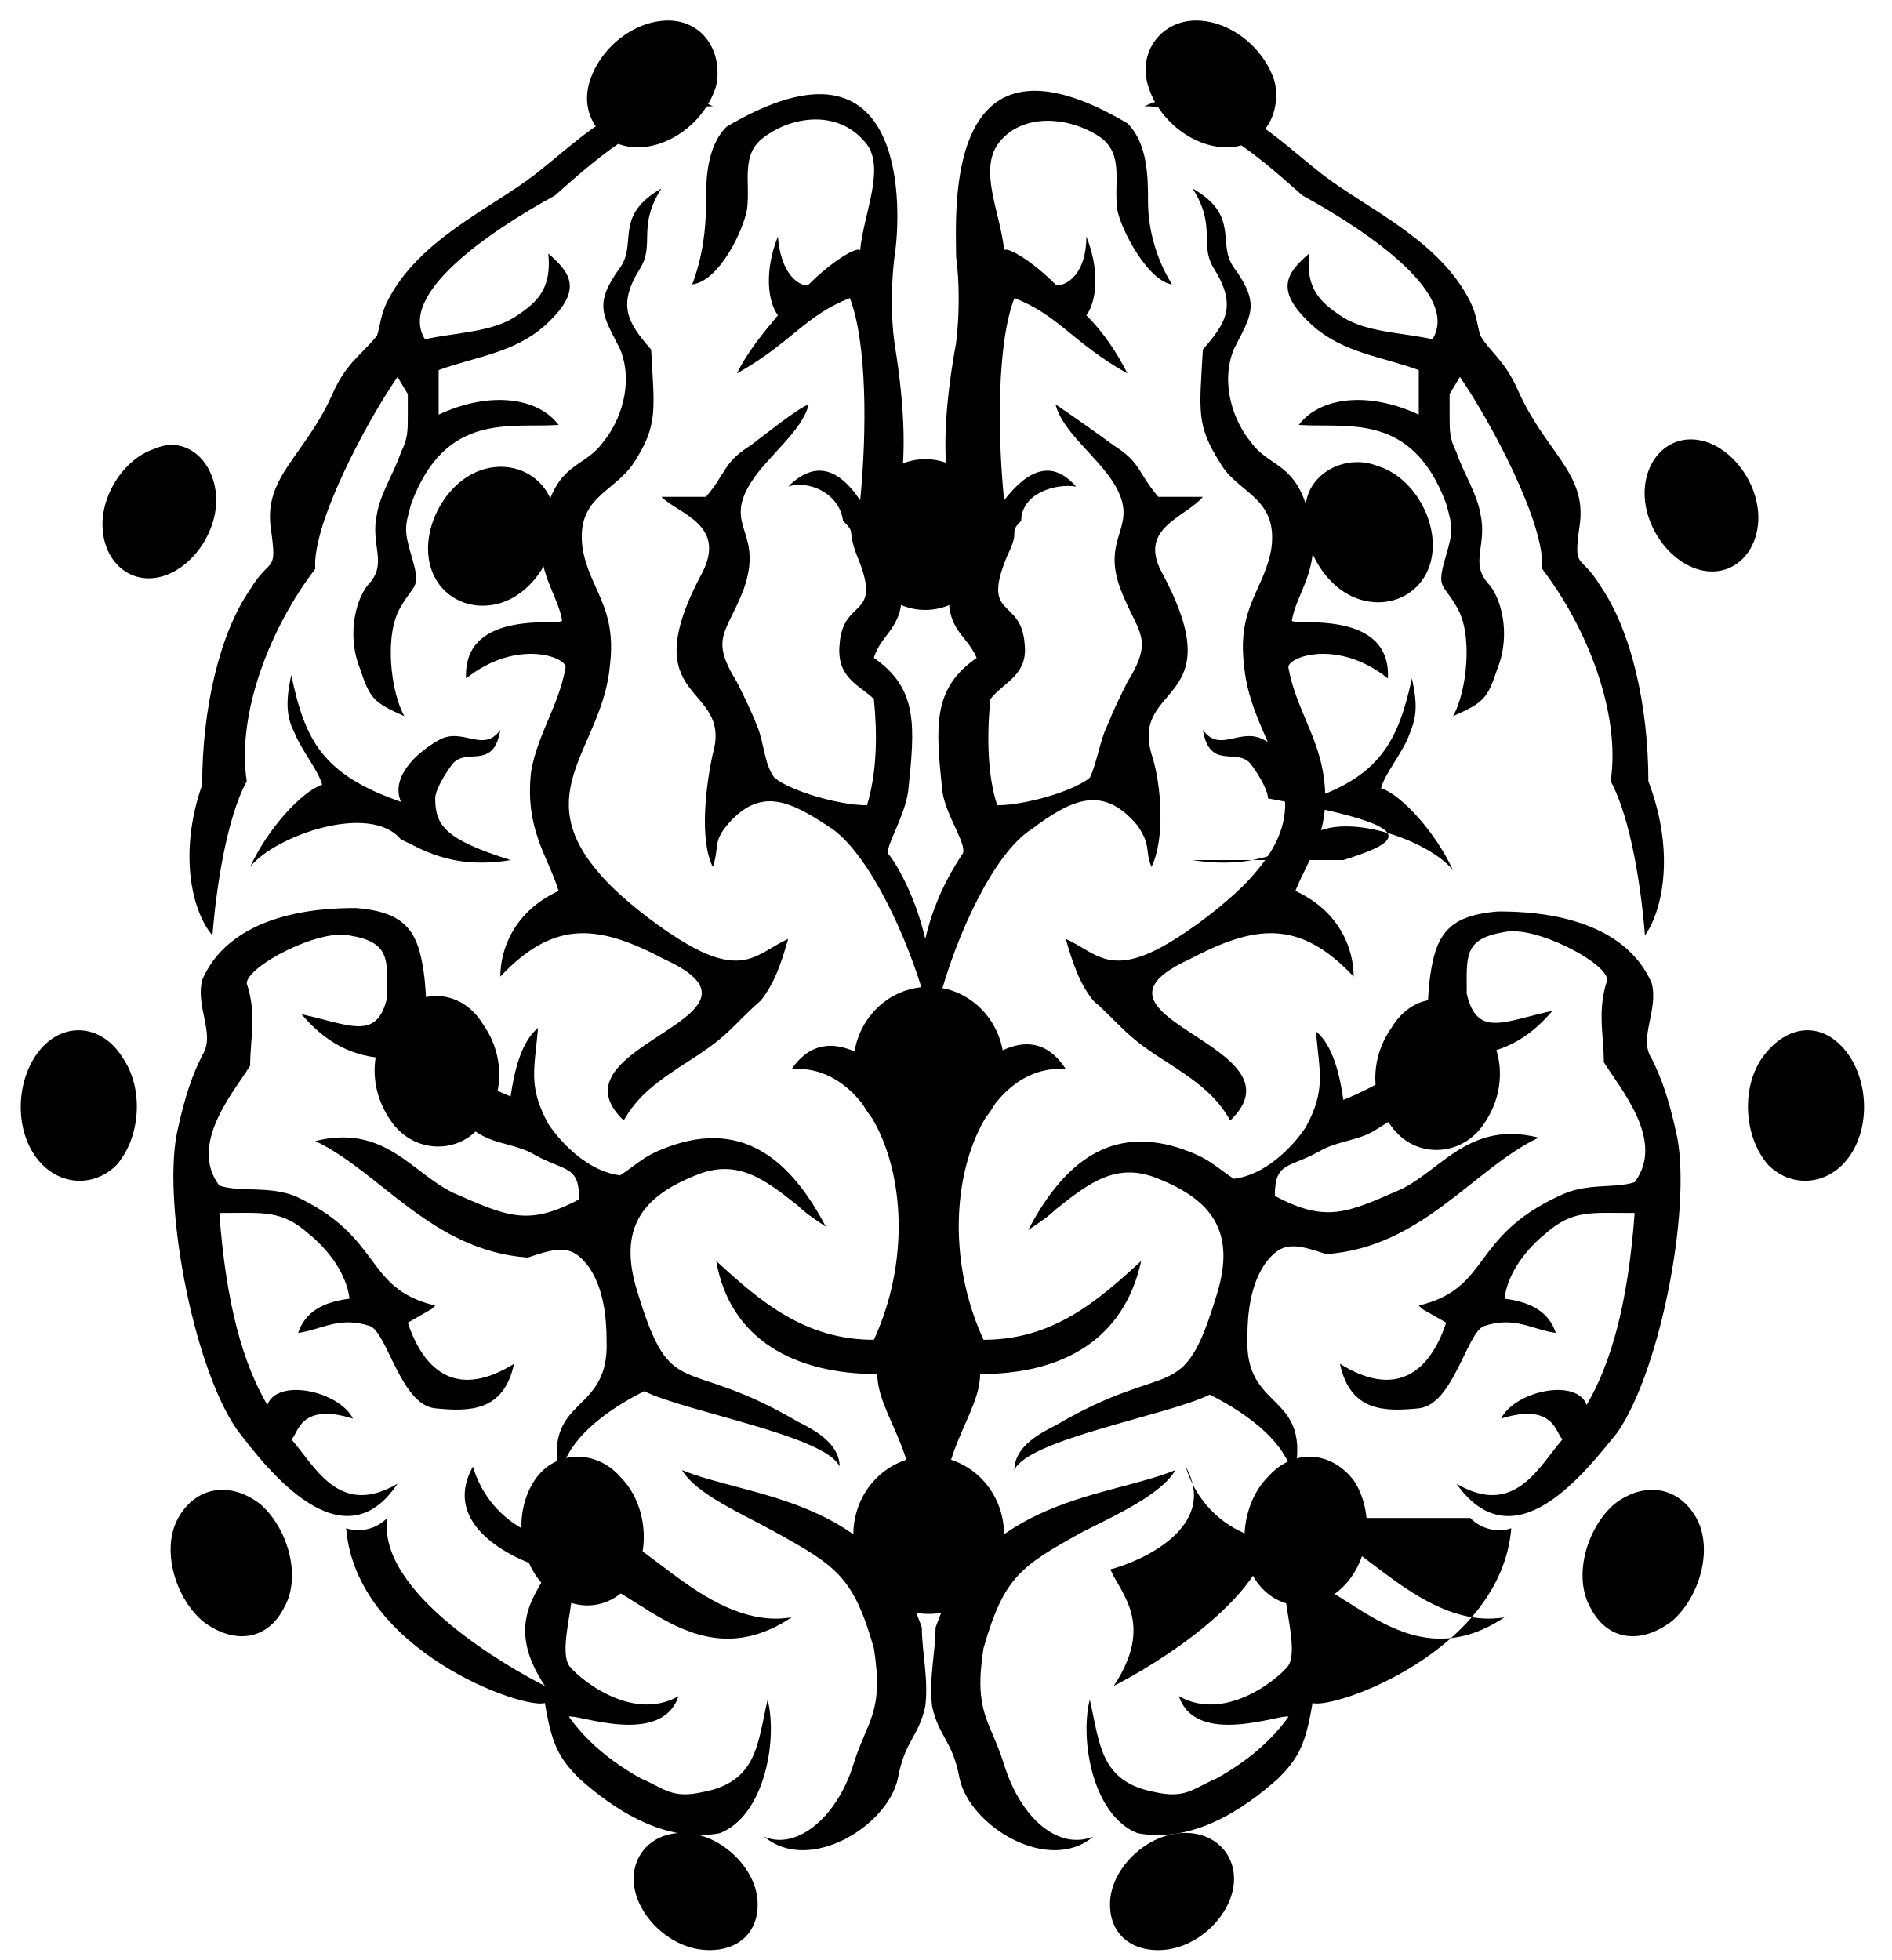
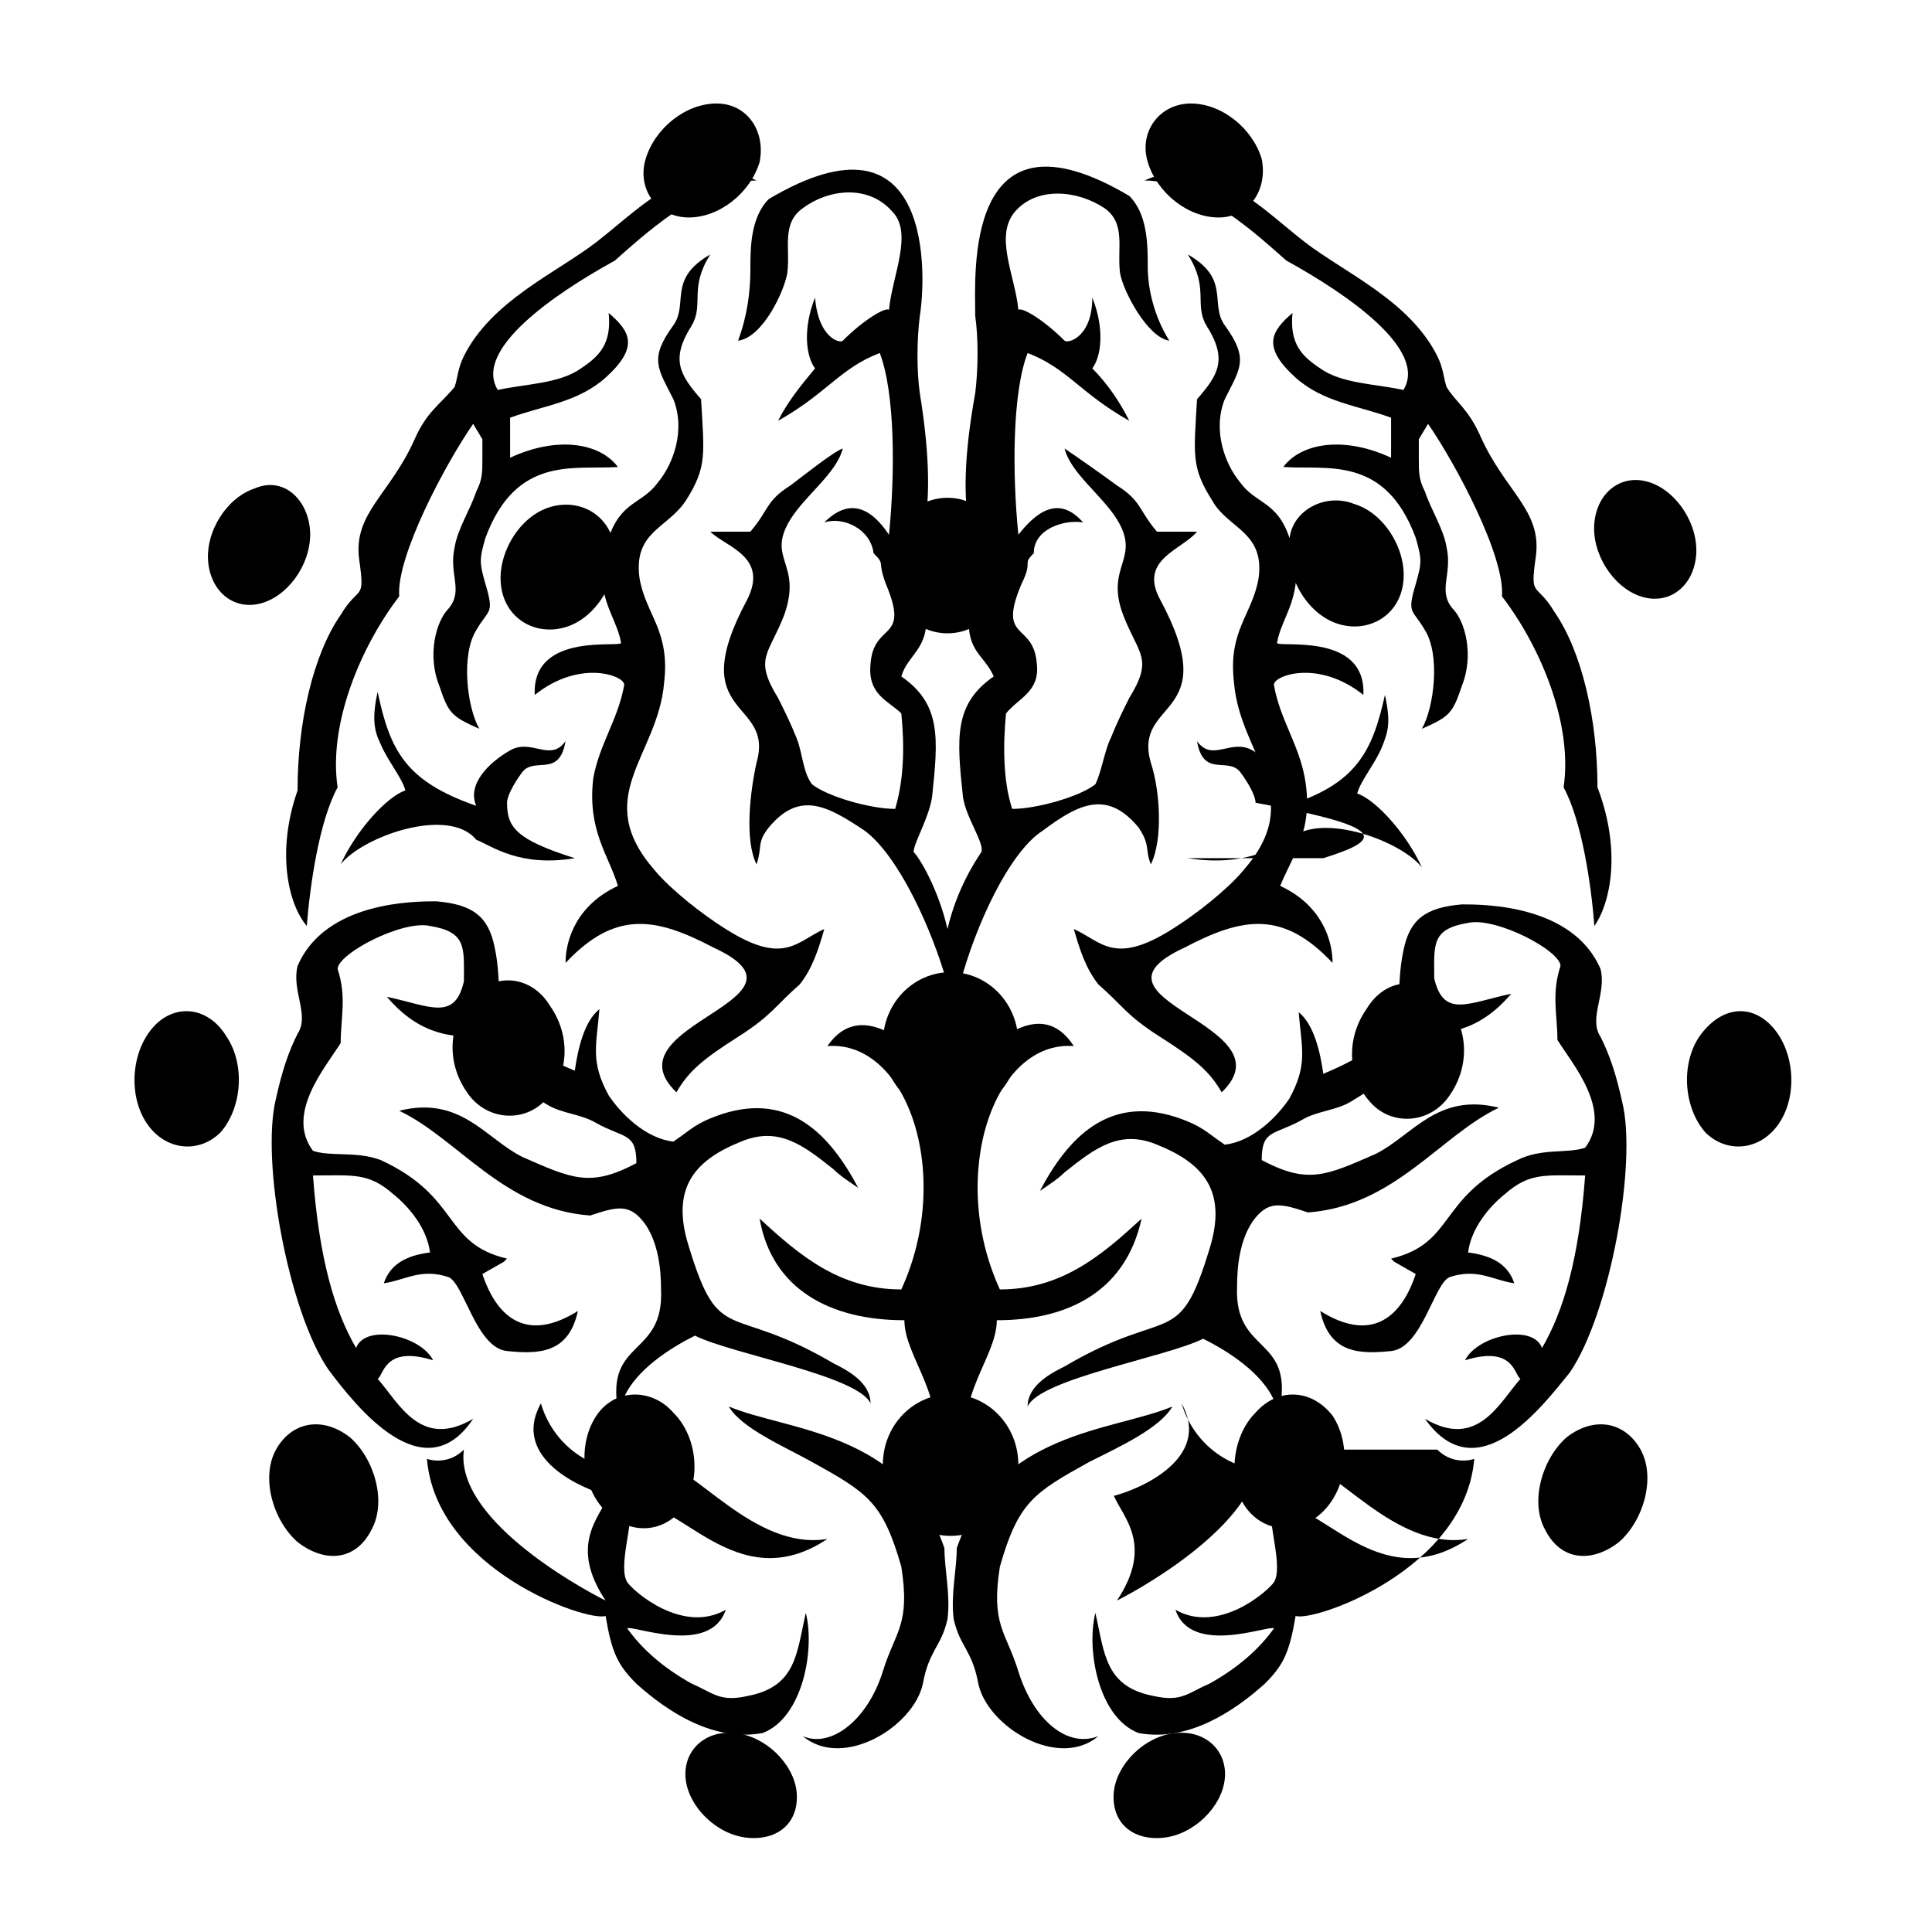
- <svg xmlns="http://www.w3.org/2000/svg" viewBox="-0.6 -0.6 55.2 57.2" aria-label="NEMAR" role="img">
+ <svg xmlns="http://www.w3.org/2000/svg" viewBox="-4.36 -3.36 62.72 62.72" aria-label="NEMAR" role="img">
  <g fill="#000000">
    <path d="M32.3 3c.6.6.6 1.6.6 2.3 0 .7.2 1.6.7 2.4-.7-.1-1.5-1.6-1.6-2.2-.1-.8.2-1.6-.5-2.1-.9-.6-2.2-.7-2.9.1-.7.8 0 2.1.1 3.2.1-.1.8.3 1.5 1 .1.1.9-.1.9-1.4.4 1 .3 1.9 0 2.3.5.5.9 1.1 1.2 1.7-1.6-.9-2-1.7-3.3-2.2-.5 1.3-.5 3.9-.3 5.9.7-.9 1.4-1.2 2.1-.4-.6-.1-1.6.2-1.6 1-.4.4 0 .2-.4 1-.8 1.9.4 1.2.5 2.6.1.9-.6 1.1-1 1.6-.1 1-.1 2.2.2 3.1.8 0 2.2-.4 2.7-.8.2-.4.3-1.1.5-1.5.2-.5.4-.9.6-1.3.8-1.3.3-1.4-.2-2.7-.6-1.6.6-1.8-.2-3.1-.5-.8-1.5-1.5-1.7-2.3.3.2 1.3.9 1.7 1.2.8.5.7.8 1.3 1.5h1.3c-.5.6-1.9.9-1.2 2.2 2.1 3.9-.9 3.2-.3 5.3.3.9.4 2.5 0 3.3-.2-.5 0-.6-.4-1.2-1-1.2-1.9-.8-3.1.1-1.1.7-2.2 3.1-2.7 5 0 .5-.1.9-.2 1.4v.2-.1.1-.2c-.1-.5-.2-1-.2-1.4-.5-1.8-1.6-4.2-2.7-5-1.2-.8-2.1-1.3-3.1-.1-.4.5-.2.6-.4 1.2-.4-.8-.2-2.4 0-3.3.6-2.1-2.4-1.4-.3-5.3.7-1.4-.7-1.7-1.2-2.2H20c.6-.7.5-1 1.3-1.5.4-.3 1.4-1.1 1.7-1.2-.2.8-1.2 1.5-1.7 2.3-.8 1.3.4 1.4-.2 3.1-.5 1.3-1 1.4-.2 2.7.2.4.4.8.6 1.3.2.5.2 1.1.5 1.5.5.4 1.9.8 2.7.8.3-1 .3-2.1.2-3.1-.4-.4-1.1-.6-1-1.6.1-1.4 1.3-.7.5-2.6-.3-.8 0-.6-.4-1-.1-.8-1-1.2-1.6-1 .8-.8 1.5-.5 2.1.4.2-2 .2-4.6-.3-5.9-1.3.5-1.7 1.3-3.3 2.2.3-.6.7-1.1 1.2-1.7-.3-.4-.4-1.3 0-2.3.1 1.3.8 1.5.9 1.4.7-.7 1.4-1.1 1.5-1 .1-1.1.8-2.5.1-3.2-.8-.9-2.1-.7-2.9-.1-.7.5-.4 1.3-.5 2.1-.1.6-.8 2.1-1.6 2.2.3-.8.4-1.6.4-2.3 0-.7 0-1.7.6-2.3 5.4-3.2 5.1 2.6 4.9 3.8-.1.8-.1 1.8 0 2.5.7 4.3-.2 5-.1 6 0 .4.3.7.3 1.2.1 1.1-.6 1.3-.8 2 1.3.9 1.2 2 1 3.9-.1.7-.6 1.5-.6 1.8.2.2.8 1.2 1.1 2.5.3-1.3.9-2.2 1.1-2.5.1-.3-.5-1.1-.6-1.8-.2-1.9-.3-3 1-3.9-.3-.7-.9-.8-.8-2 0-.5.3-.8.3-1.2.1-1-.9-1.6-.1-6 .1-.8.1-1.8 0-2.5 0-1.3-.4-7.1 5-3.9zM10.7 43.7c-.4.4-.9.4-1.2.3.3 3.6 5.2 5.3 5.8 5.1.2 1.2.4 1.6 1 2.2 1 .9 2.5 1.9 4.1 1.6 1.3-.5 1.7-2.7 1.4-3.9-.3 1.3-.3 2.4-1.9 2.7-.9.2-1.1-.1-1.8-.4-.9-.5-1.6-1.1-2.1-1.8.2-.1 2.7.9 3.2-.6-1.4.8-3-.6-3.2-.9-.3-.5.2-1.9.1-2.5 1.5-.4 3.4 3.1 6.4 1.1-2.4.4-4.4-2.5-5.4-2.4-1.6.6-3.4-.3-3.9-2-1 1.8 1.4 2.8 2.2 3-.3.7-1.3 1.6-.1 3.4-1-.5-4.9-2.7-4.6-4.9z" />
    <path d="M11 42.7c-1.7 1-2.4-.5-3.1-1.3.2-.1.2-1.1 1.8-.6-.4-.8-2.2-1.2-2.5-.4-.7-1.2-1.2-2.9-1.4-5.6 1.3 0 1.8-.1 2.6.6.5.4 1.1 1.1 1.2 1.9-.8.1-1.3.4-1.5 1 .7-.1 1.2-.5 2.1-.2.5.2.9 2.3 1.9 2.4 1 .1 2 .1 2.3-1.3-1.6 1-2.6.3-3.1-1.2l.7-.4.1-.1c-2.1-.5-1.5-2-4.1-3.2-.8-.3-1.6-.1-2.2-.3-.9-1.2.4-2.7.9-3.5 0-.8.2-1.5-.1-2.4 0-.5 2.1-1.6 3-1.4 1.2.2 1.1.7 1.1 1.8-.3 1.3-1.1.8-2.5.5 1.1 1.3 2.2 1.3 3 1.3.6 1.2.9 1.4 2.2 2.2.5.3 1.1.3 1.6.6.9.5 1.3.3 1.3 1.3-1.5.8-2.1.5-3.7-.2-1.2-.6-2-2-4-1.5 1.9.9 3.4 3.2 6.2 3.4.9-.3 1.3-.4 1.8.3.4.6.5 1.4.5 2.1.1 2.2-1.8 1.6-1.4 3.9l.2-.4c.4-.9 1.5-1.6 2.3-2 1.2.6 5.3 1.3 5.7 2.2 0-.7-.8-1.1-1.2-1.3-3.4-2-3.7-.5-4.7-3.8-.6-1.9.2-2.8 1.7-3.4 1.2-.5 2 .1 3 .9.2.2.5.4.8.6-.9-1.7-2.2-3.1-4.4-2.4-.9.3-1 .5-1.6.9-.9-.1-1.7-.9-2.1-1.5-.6-1.1-.4-1.6-.3-2.8-.5.4-.7 1.3-.8 2-3.1-1.3-2.2-2.1-2.6-4-.2-1-.7-1.4-1.9-1.5-.7 0-3.6 0-4.5 2.1-.2.8.4 1.6 0 2.2-.3.6-.5 1.2-.7 2.1-.5 2 .4 6.9 1.7 8.8.9 1.2 3.1 4 4.7 1.6zM5.6 26.7c.1-1.3.4-3.4 1-4.5-.3-2 .7-4.5 2-6.2-.1-1.3 1.5-4.3 2.4-5.6l.3.5v.6c0 .5 0 .7-.2 1.1-.2.6-.6 1.2-.7 1.8-.2.9.3 1.4-.2 2-.4.4-.7 1.5-.3 2.5.3.9.4 1 1.3 1.4-.4-.7-.6-2.4-.1-3.2.4-.7.6-.5.3-1.5-.2-.7-.2-.8 0-1.5 1-2.7 2.9-2.2 4.3-2.3-.6-.8-2-1-3.5-.3v-1.3c1.1-.4 2.2-.5 3.1-1.3 1.1-1 .8-1.5.1-2.1.1 1-.3 1.4-.9 1.8-.7.5-1.8.5-2.7.7-.8-1.3 1.8-3.1 3.8-4.2.8-.7 2.8-2.6 4.6-2.6-.8-.4-1.9-.2-2.4 0-1.1.5-1.9 1.3-2.8 2-1.3 1-3.4 1.9-4.3 3.7-.2.4-.2.7-.3 1-.5.6-.9.8-1.3 1.7-.8 1.8-2 2.4-1.8 3.9.2 1.4 0 .8-.6 1.8-.9 1.3-1.4 3.5-1.4 5.7-.7 2-.3 3.7.3 4.4z" />
    <path d="M21.7 53c1.3 1.1 3.6-.3 3.9-1.7.2-1.1.6-1.2.8-2.1.1-.8-.1-1.6-.1-2.3-1.3-3.8-5.1-3.8-7-4.6.4.7 1.8 1.3 2.7 1.8 1.8 1 2.3 1.3 2.9 3.4.3 1.9-.2 2.1-.6 3.4-.5 1.6-1.7 2.5-2.6 2.1zM25.9 43.8c.3-.3.5-.7.6-1.2.1.5.3.9.6 1.2-.5-1.8.9-3.1.9-4.3 2.4 0 4.2-1 4.7-3.3-1.3 1.2-2.6 2.3-4.6 2.3-1.7-3.7-.2-8.1 2.4-7.9-1.1-1.7-2.7.1-3.1.3-.4.4-.7.8-.9 1.4-.2-.5-.4-.9-.9-1.4-.4-.2-2-1.9-3.1-.3 2.6-.2 4.1 4.2 2.4 7.9-2 0-3.3-1.1-4.6-2.3.4 2.3 2.3 3.3 4.7 3.3 0 1.2 1.4 2.5.9 4.3z" />
    <path d="M26.5 41.2c-.2-1.7-.2-1.8 0-2.3.2.5.2.6 0 2.3zM14.3 24.5c-1.9-.6-2.2-1-2.2-1.8 0-.2.2-.6.5-1 .4-.5 1.2.2 1.4-1-.5.7-1.1-.1-1.8.3s-1.4 1.1-1.1 1.8C8.8 22 8.3 21 7.9 19.1c-.2.9-.1 1.3.1 1.7.2.5.7 1.1.8 1.5-.6.2-1.6 1.3-2.1 2.4.7-.9 3.5-1.9 4.4-.8.5.2 1.4.9 3.2.6z" />
    <path d="M15.7 25.4c-1.3.6-1.7 1.7-1.7 2.5 1.6-1.7 2.9-1.5 4.8-.5 3.7 1.7-3.5 2.5-1.2 4.7.4-.7.9-1.1 2-1.8s1.2-1 2-1.7c.4-.5.6-1.1.8-1.8-.9.4-1.3 1.2-3.2 0-.8-.5-1.8-1.3-2.3-1.9-2.1-2.4.1-3.7.3-6.1.2-1.7-.6-2.2-.8-3.4-.2-1.5.9-1.6 1.5-2.5.7-1.1.6-1.5.5-3.3-.7-.8-1-1.3-.3-2.4.4-.7-.1-1.2.6-2.3-1.4.8-.7 1.6-1.2 2.3-.8 1.1-.5 1.4 0 2.4.4 1 0 2.1-.5 2.7-.5.7-1.2.6-1.6 1.8-.7-.2-1.6-.7-2.3-.2.4.2 1.8.1 2.1 1.7.1.8.5 1.3.6 1.9.1.2-2.9-.4-2.8 1.7 1.5-1.2 3-.6 2.9-.3-.2 1.1-.8 1.9-1 3-.2 1.7.5 2.5.8 3.5zM42.3 43.7c.4.4.9.4 1.2.3-.3 3.6-5.2 5.3-5.8 5.1-.2 1.2-.4 1.6-1 2.2-1 .9-2.5 1.9-4.1 1.6-1.3-.5-1.7-2.7-1.4-3.9.3 1.3.3 2.4 1.9 2.7.9.2 1.1-.1 1.8-.4.9-.5 1.6-1.1 2.1-1.8-.2-.1-2.7.9-3.2-.6 1.4.8 3-.6 3.2-.9.3-.5-.2-1.9-.1-2.5 1.5-.4 3.4 3.1 6.4 1.1-2.4.4-4.4-2.5-5.4-2.4-1.6.6-3.4-.3-3.9-2 1 1.8-1.4 2.8-2.2 3 .3.7 1.3 1.6.1 3.4 1-.5 4.8-2.7 4.6-4.9z" />
    <path d="M41.9 42.7c1.7 1 2.4-.5 3.1-1.3-.2-.1-.2-1.1-1.8-.6.4-.8 2.2-1.2 2.5-.4.7-1.2 1.2-2.9 1.4-5.6-1.3 0-1.8-.1-2.6.6-.5.4-1.1 1.1-1.2 1.9.8.1 1.3.4 1.5 1-.7-.1-1.2-.5-2.1-.2-.5.2-.9 2.3-1.9 2.4-1 .1-2 .1-2.3-1.3 1.6 1 2.6.3 3.1-1.2l-.7-.4-.1-.1c2.1-.5 1.5-2 4.1-3.2.8-.4 1.6-.2 2.2-.4.9-1.2-.4-2.7-.9-3.5 0-.8-.2-1.5.1-2.4 0-.5-2.1-1.6-3-1.4-1.2.2-1.1.7-1.1 1.8.3 1.3 1.1.8 2.5.5-1.1 1.3-2.2 1.3-3 1.3-.6 1.2-.9 1.4-2.2 2.2-.5.3-1.1.3-1.6.6-.9.5-1.3.3-1.3 1.3 1.5.8 2.1.5 3.7-.2 1.2-.6 2-2 4-1.5-1.9.9-3.4 3.2-6.2 3.4-.9-.3-1.3-.4-1.8.3-.4.6-.5 1.4-.5 2.1-.1 2.2 1.8 1.6 1.4 3.9l-.2-.2c-.4-.9-1.5-1.6-2.3-2-1.2.6-5.3 1.3-5.7 2.2 0-.7.8-1.1 1.2-1.3 3.4-2 3.7-.5 4.7-3.8.6-1.9-.2-2.8-1.7-3.4-1.2-.5-2 .1-3 .9-.2.2-.5.4-.8.6.9-1.7 2.2-3.1 4.4-2.4.9.3 1 .5 1.6.9.9-.1 1.7-.9 2.1-1.5.6-1.1.4-1.6.3-2.8.5.4.7 1.3.8 2 3.1-1.3 2.2-2.1 2.6-4 .2-1 .7-1.4 1.9-1.5.7 0 3.6 0 4.5 2.1.2.8-.4 1.6 0 2.2.3.6.5 1.2.7 2.1.5 2-.4 6.9-1.7 8.8-.9 1.1-3 3.9-4.7 1.5zM47.4 26.7c-.1-1.3-.4-3.4-1-4.5.3-2-.7-4.5-2-6.2.1-1.3-1.5-4.3-2.4-5.6l-.3.5v.6c0 .5 0 .7.2 1.1.2.6.6 1.2.7 1.8.2.9-.3 1.4.2 2 .4.4.7 1.5.3 2.5-.3.9-.4 1-1.3 1.4.4-.7.6-2.4.1-3.2-.4-.7-.6-.5-.3-1.5.2-.7.2-.8 0-1.5-1-2.7-2.9-2.2-4.3-2.3.6-.8 2-1 3.5-.3v-1.3c-1.1-.4-2.2-.5-3.1-1.3-1.1-1-.8-1.5-.1-2.1-.1 1 .3 1.4.9 1.8.7.5 1.8.5 2.7.7.8-1.3-1.8-3.1-3.8-4.2-.8-.7-2.8-2.6-4.6-2.6.8-.4 1.9-.2 2.4 0 1.1.5 1.9 1.3 2.8 2 1.3 1 3.4 1.9 4.3 3.7.2.4.2.7.3 1 .3.5.7.7 1.1 1.6.8 1.8 2 2.4 1.8 3.9-.2 1.4 0 .8.6 1.8.9 1.3 1.4 3.5 1.4 5.7.8 2.1.4 3.8-.1 4.5z" />
    <path d="M31.3 53c-1.3 1.1-3.6-.3-3.9-1.7-.2-1.1-.6-1.2-.8-2.1-.1-.8.1-1.6.1-2.3 1.3-3.8 5.1-3.8 7-4.6-.4.7-1.7 1.3-2.7 1.8-1.8 1-2.3 1.3-2.9 3.4-.3 1.9.2 2.1.6 3.4.5 1.6 1.6 2.5 2.6 2.1zM38.6 24.5c1.9-.6 2.2-1-2.2-1.8 0-.2-.2-.6-.5-1-.4-.5-1.2.2-1.4-1 .5.7 1.1-.1 1.8.3s1.4 1.1 1.1 1.8c2.3-.7 2.8-1.8 3.2-3.6.2.9.1 1.2-.1 1.7s-.7 1.1-.8 1.5c.6.2 1.6 1.3 2.1 2.4-.7-.9-3.5-1.9-4.4-.8-.4.1-1.3.8-3.2.5z" />
    <path d="M37.2 25.4c1.3.6 1.7 1.7 1.7 2.5-1.6-1.7-2.9-1.5-4.8-.5-3.7 1.7 3.5 2.5 1.2 4.7-.4-.7-.9-1.1-2-1.8s-1.2-1-2-1.7c-.4-.5-.6-1.1-.8-1.8.9.4 1.3 1.2 3.2 0 .8-.5 1.8-1.3 2.3-1.9 2.1-2.4-.1-3.7-.3-6.1-.2-1.7.6-2.2.8-3.4.2-1.5-1-1.6-1.5-2.5-.7-1.1-.6-1.5-.5-3.3.7-.8 1-1.3.3-2.4-.4-.7.1-1.2-.6-2.3 1.4.8.7 1.6 1.2 2.3.8 1.1.5 1.4 0 2.4-.4 1 0 2.1.5 2.7.5.7 1.2.6 1.6 1.8.7-.2 1.6-.7 2.3-.2-.4.2-1.8.1-2.1 1.7-.1.8-.5 1.3-.6 1.9-.1.2 2.9-.4 2.8 1.7-1.5-1.2-3-.6-2.9-.3.2 1.1.8 1.9 1 3 .3 1.7-.4 2.5-.8 3.5z" />
  </g>
  <g fill="#000000" opacity="1">
    <path d="M26.5 41.9c1.2 0 2.2 1 2.2 2.3s-1 2.3-2.2 2.3-2.2-1-2.2-2.3 1-2.3 2.2-2.3zM26.5 28.2c1.2 0 2.2 1 2.2 2.3s-1 2.3-2.2 2.3-2.2-1-2.2-2.3 1-2.3 2.2-2.3zM26.4 12.8c1.1 0 2 1 2 2.2s-.9 2.2-2 2.2-2-1-2-2.2.9-2.2 2-2.2zM18.9 0c-1 0-2 .8-2.3 1.8S17 3.7 18 3.7c1 0 2-.8 2.3-1.8.2-1-.4-1.9-1.4-1.9zM34.3 0c1 0 2 .8 2.3 1.8.2 1-.4 1.9-1.4 1.9s-2-.8-2.3-1.8.4-1.9 1.4-1.9zM4.6 43.7c-.5.9-.1 2.3.7 3 .9.7 1.9.6 2.4-.4.5-.9.1-2.3-.7-3-.9-.7-1.9-.5-2.4.4zM17.9 54.4c.1.9 1 1.8 2 1.9 1 .1 1.7-.5 1.6-1.5-.1-.9-1-1.8-2-1.9-1-.1-1.7.6-1.6 1.5zM35.4 54.4c-.1.9-1 1.8-2 1.9-1 .1-1.7-.5-1.6-1.5.1-.9 1-1.8 2-1.9 1-.1 1.7.6 1.6 1.5zM48.9 43.7c.5.9.1 2.3-.7 3-.9.7-1.9.6-2.4-.4-.5-.9-.1-2.3.7-3 .9-.7 1.9-.5 2.4.4zM13.5 13.1c-1 .3-1.7 1.5-1.6 2.5.1 1.1 1.1 1.7 2.1 1.4 1-.3 1.7-1.5 1.6-2.5-.1-1.1-1.1-1.7-2.1-1.4zM39.6 13c1 .3 1.7 1.5 1.6 2.5-.1 1.1-1.1 1.7-2.1 1.4-1-.3-1.7-1.5-1.6-2.5-.1-1.1 1.1-1.8 2.1-1.4zM15 42.6c-.6.9-.5 2.3.3 3.1.8.8 1.9.7 2.5-.1.6-.9.5-2.3-.3-3.1-.7-.8-1.9-.8-2.5.1zM38.9 42.6c.6.9.5 2.3-.3 3.1-.8.8-1.9.7-2.5-.1s-.5-2.3.3-3.1c.7-.8 1.8-.8 2.5.1zM11 29c-.8.8-.9 2.1-.2 3.1.6.9 1.8 1 2.5.3.8-.8.9-2.1.2-3.1-.6-1-1.8-1.1-2.5-.3zM42.5 29.1c.8.8.9 2.1.2 3.1-.6.9-1.8 1-2.5.3-.8-.8-.9-2.1-.2-3.1.6-1 1.7-1.1 2.5-.3zM.6 30c-.7.8-.8 2.2-.2 3.1s1.7 1 2.4.3c.7-.8.8-2.2.2-3.1-.6-1-1.7-1.1-2.4-.3zM3.9 12.5c-.9.3-1.6 1.4-1.5 2.4.1 1 .9 1.6 1.8 1.3.9-.3 1.6-1.4 1.5-2.4s-.9-1.7-1.8-1.3zM49.2 12.3c.9.3 1.6 1.4 1.5 2.4-.1 1-.9 1.6-1.8 1.3-.9-.3-1.6-1.4-1.5-2.4.1-1 .9-1.6 1.8-1.3zM53.2 30c.7.8.8 2.2.2 3.1-.6.9-1.7 1-2.4.3-.7-.8-.8-2.2-.2-3.1.7-1 1.7-1.1 2.4-.3z" />
  </g>
</svg>
